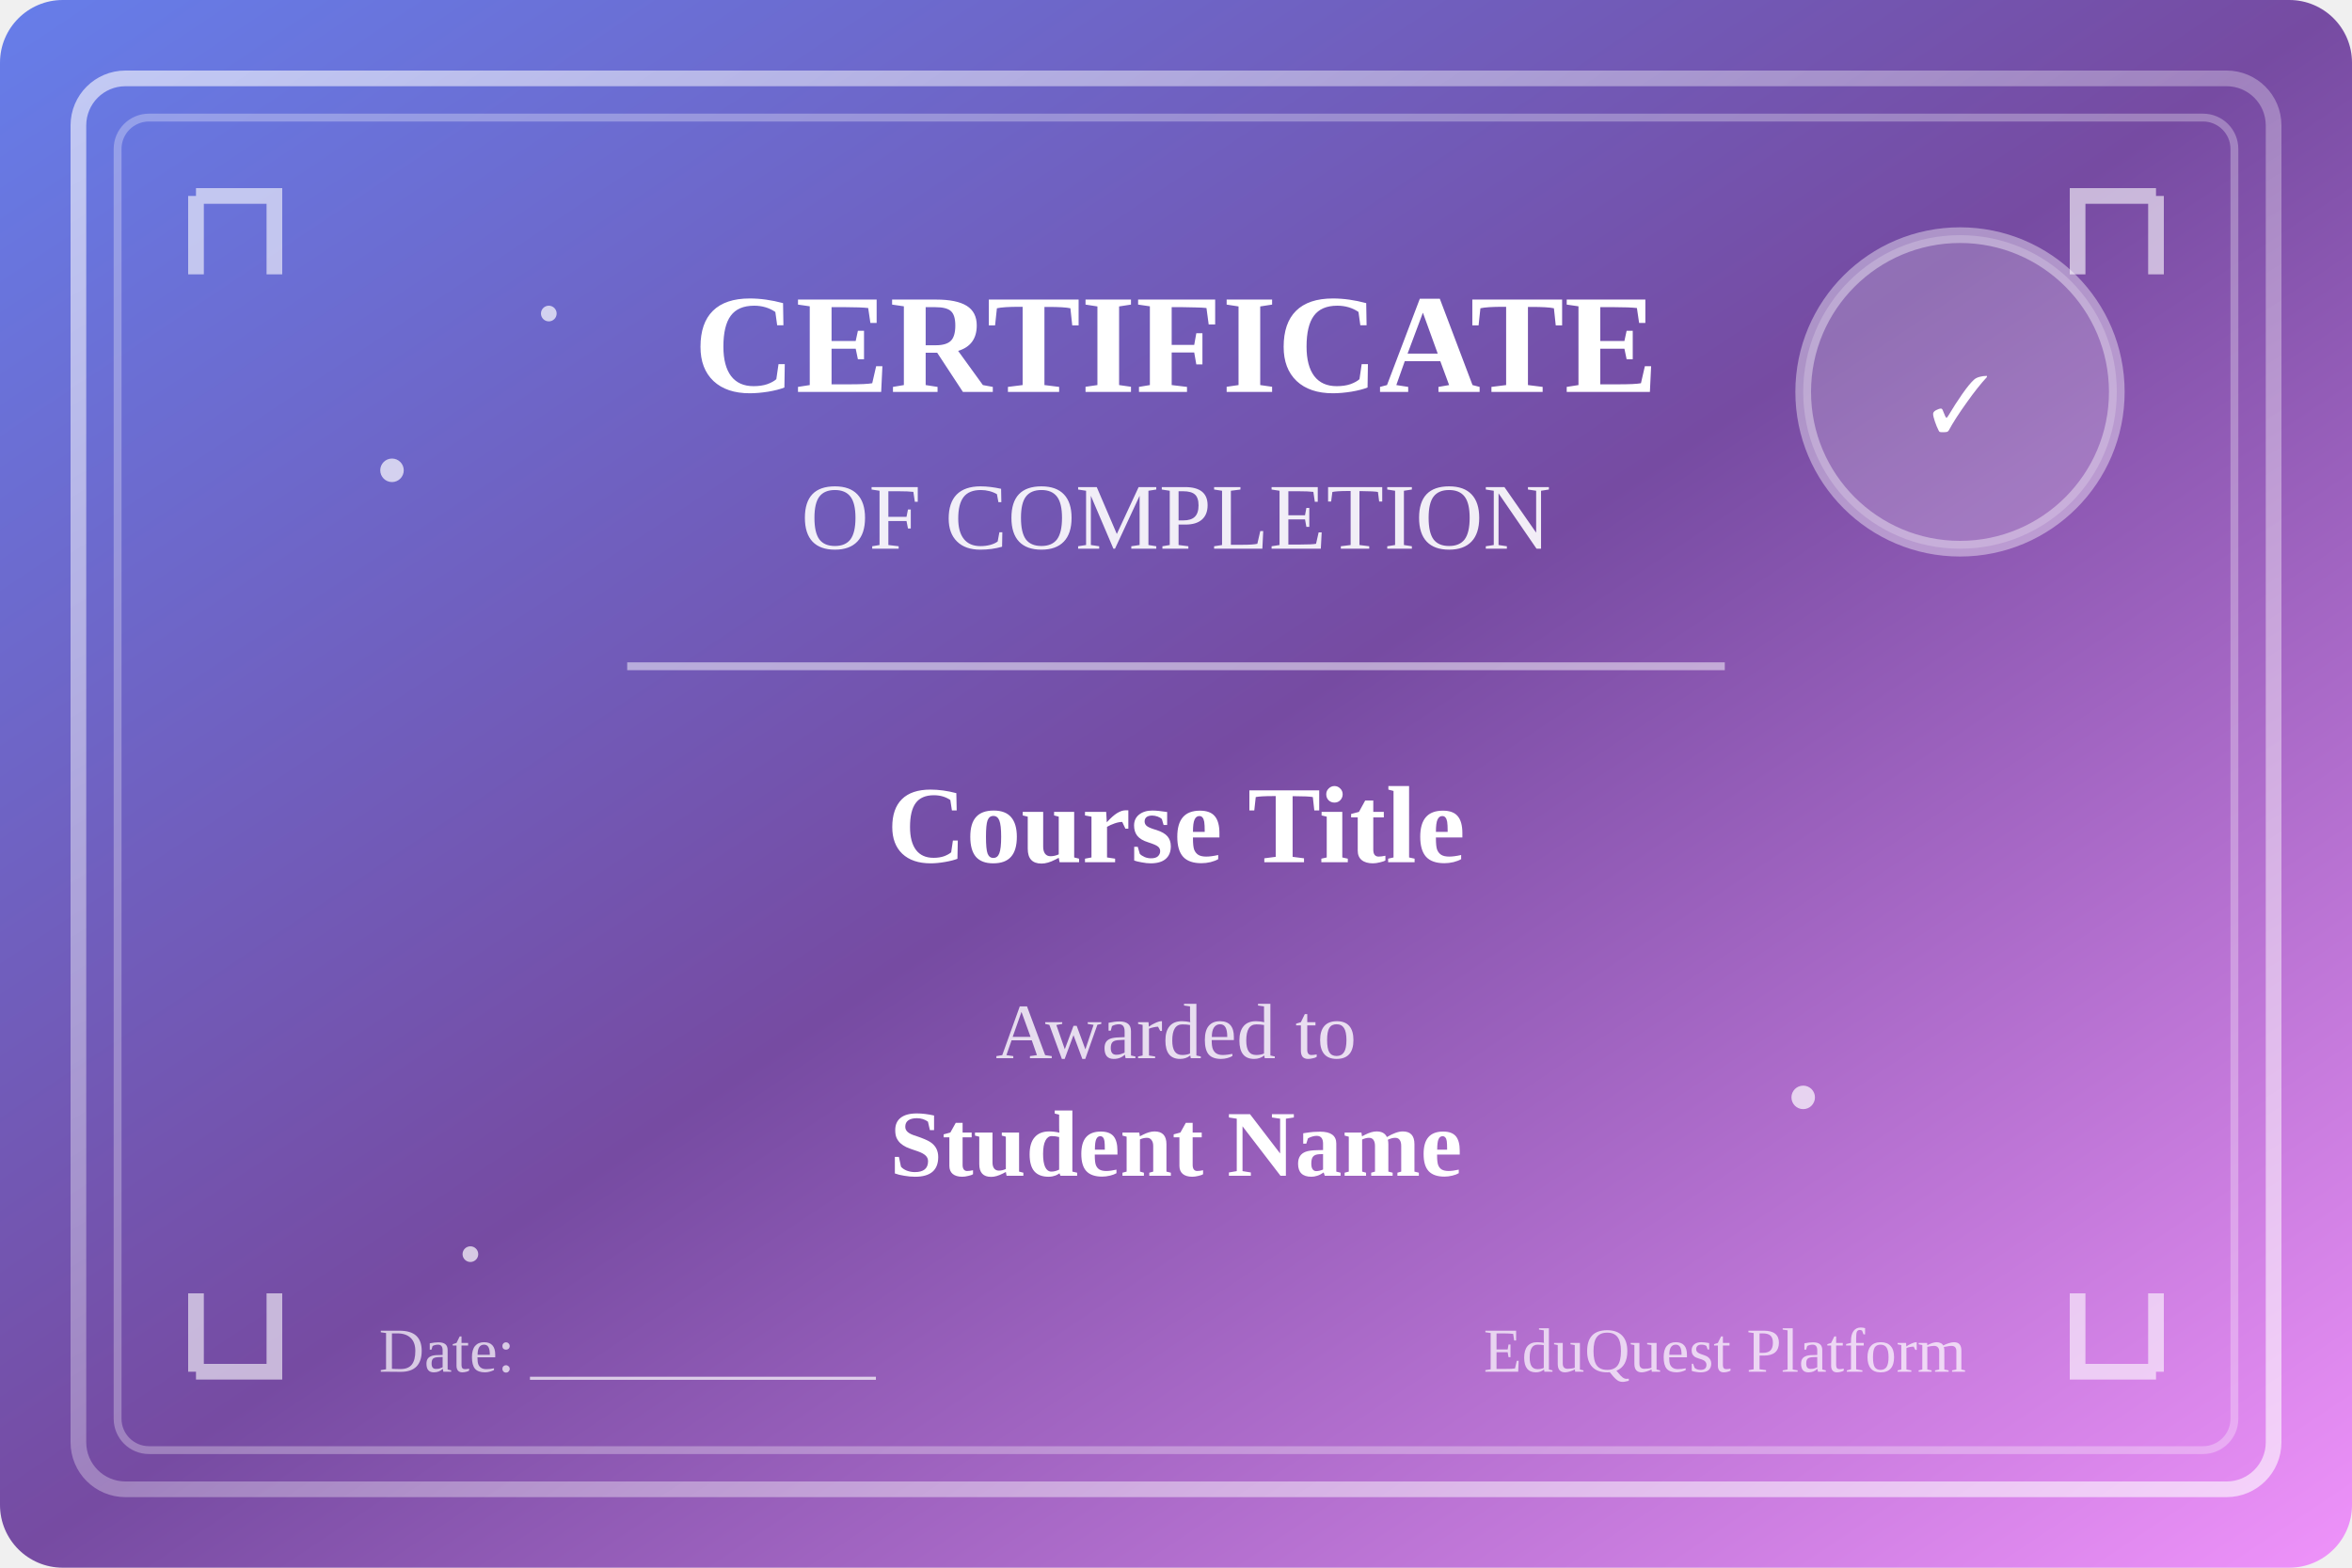
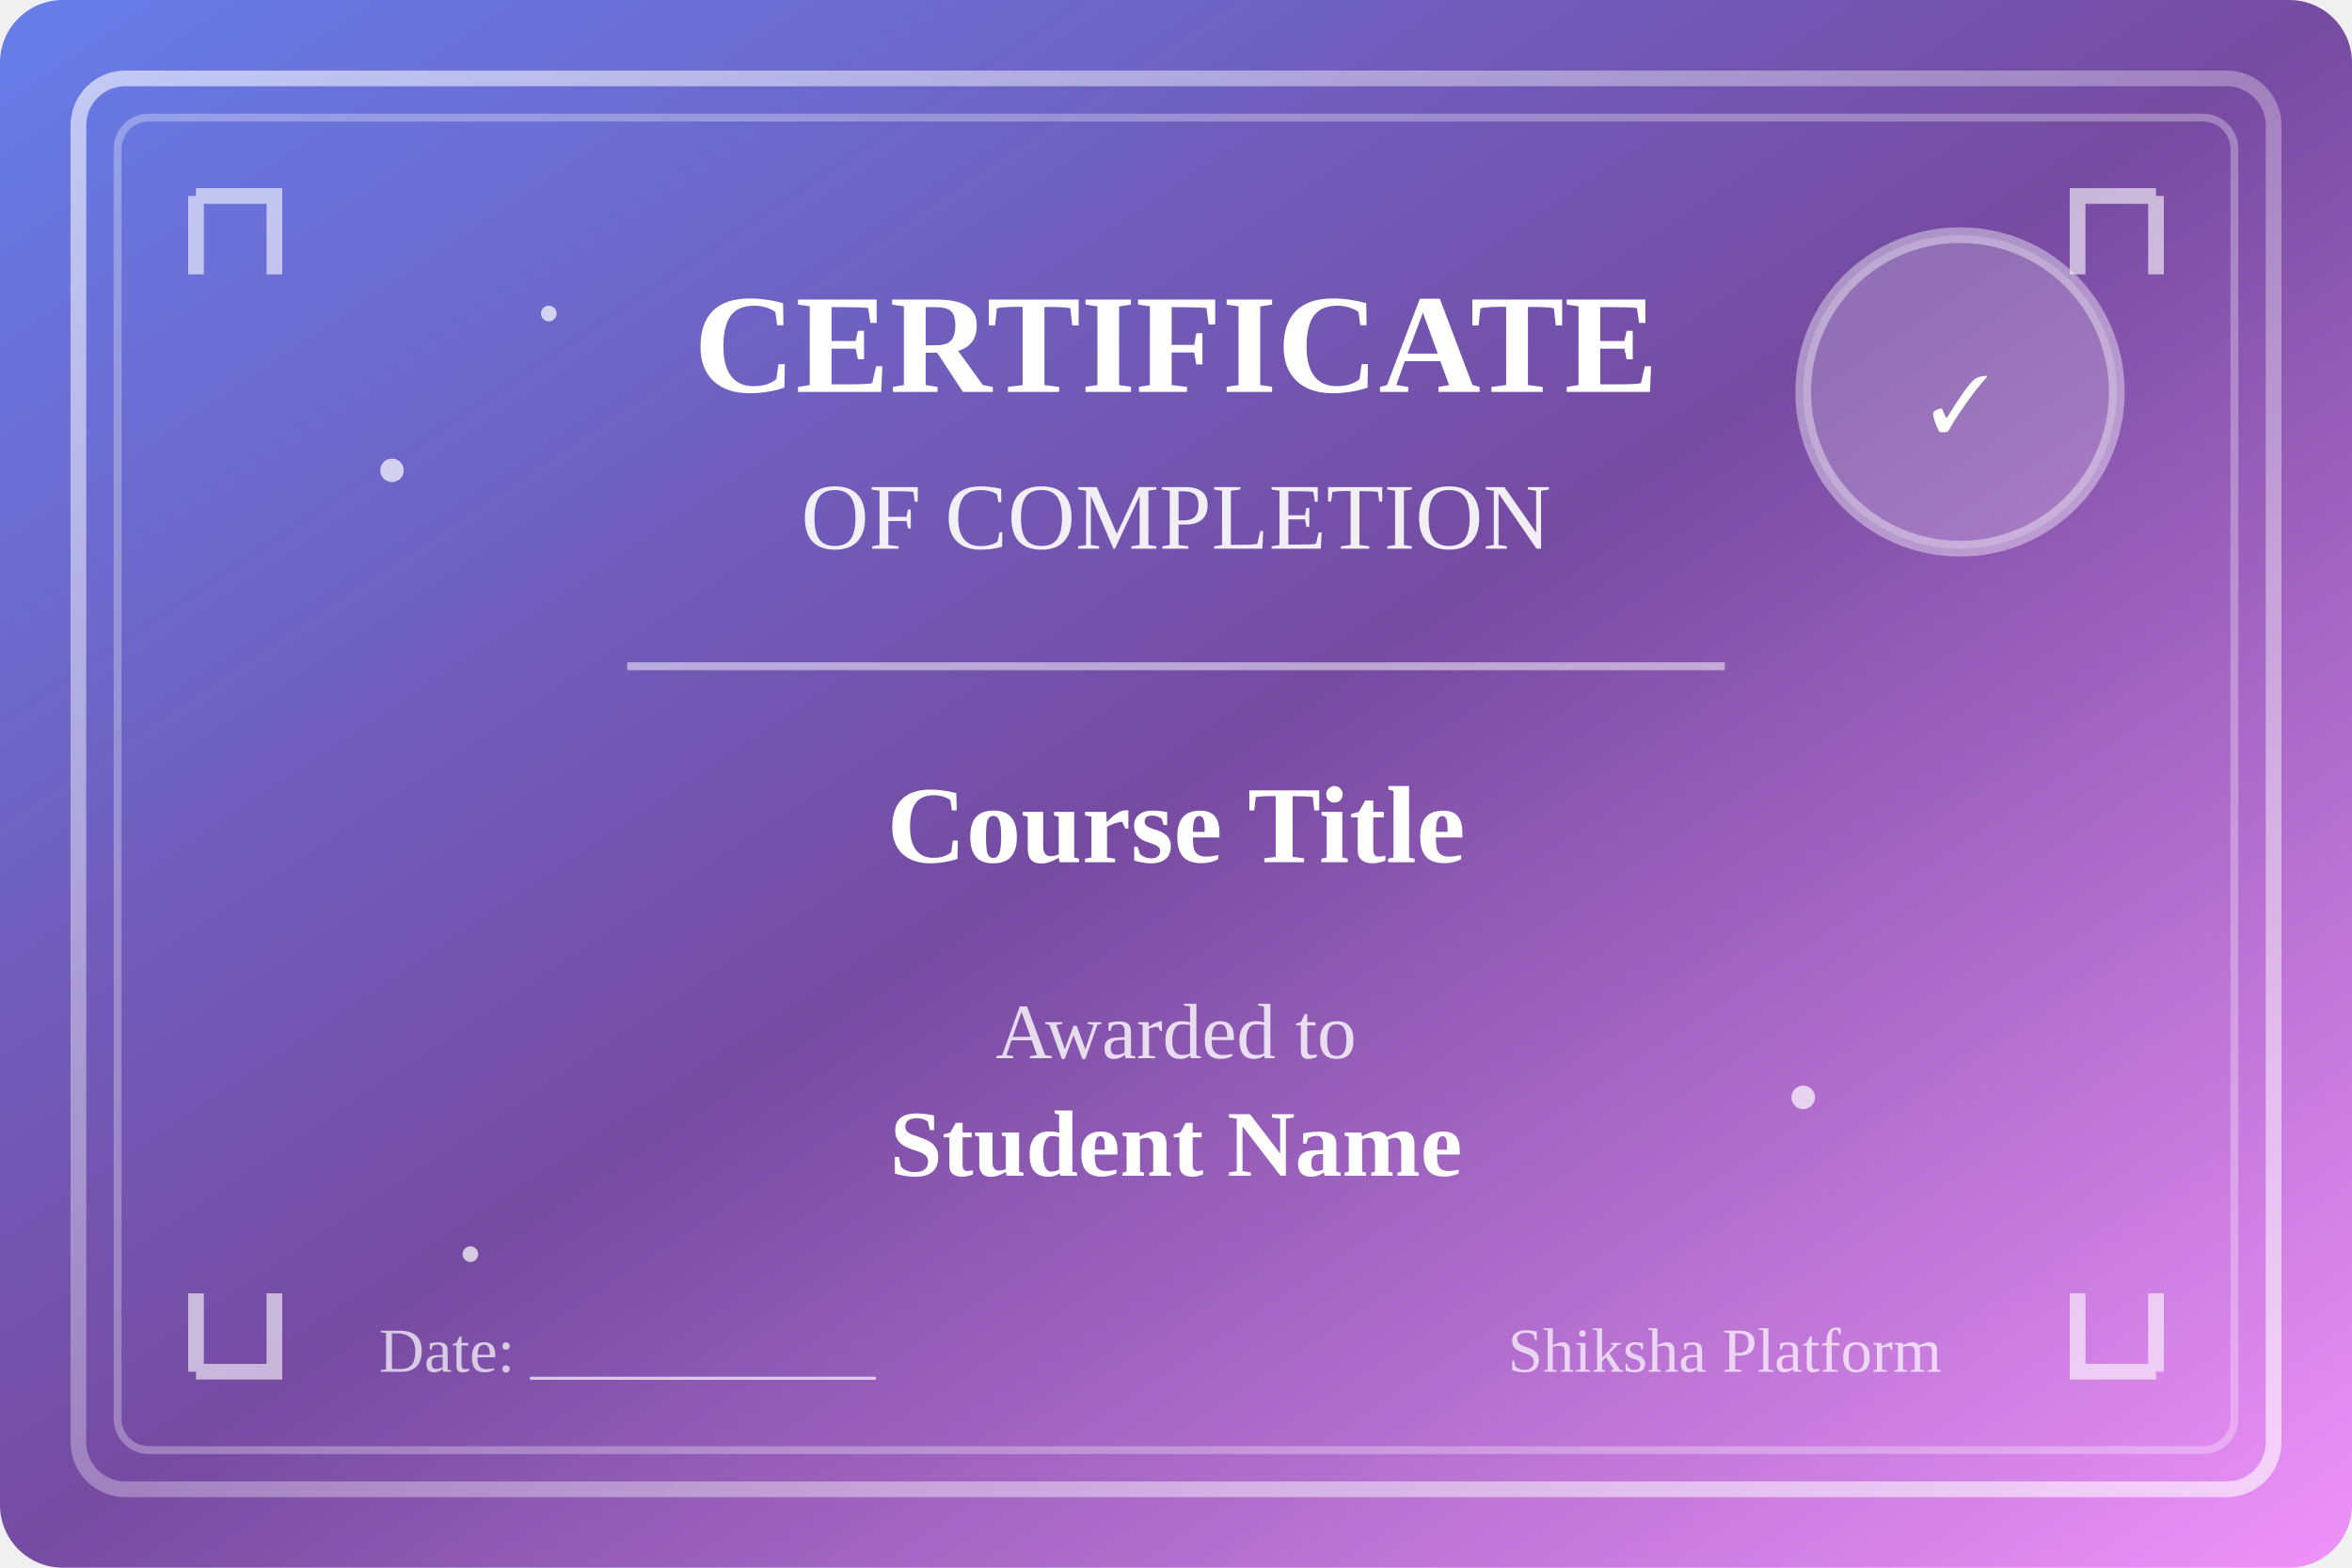
<svg xmlns="http://www.w3.org/2000/svg" width="300" height="200" viewBox="0 0 300 200" fill="none">
  <rect width="300" height="200" fill="url(#certificateGradient)" rx="8" />
  <rect x="10" y="10" width="280" height="180" fill="none" stroke="url(#borderGradient)" stroke-width="2" rx="6" />
  <rect x="15" y="15" width="270" height="170" fill="none" stroke="rgba(255,255,255,0.3)" stroke-width="1" rx="4" />
  <g opacity="0.6">
    <path d="M25,25 L35,25 L35,35 M25,35 L25,25" stroke="#fff" stroke-width="2" fill="none" />
    <path d="M275,25 L265,25 L265,35 M275,35 L275,25" stroke="#fff" stroke-width="2" fill="none" />
    <path d="M25,175 L35,175 L35,165 M25,165 L25,175" stroke="#fff" stroke-width="2" fill="none" />
    <path d="M275,175 L265,175 L265,165 M275,165 L275,175" stroke="#fff" stroke-width="2" fill="none" />
  </g>
  <text x="150" y="50" text-anchor="middle" fill="#fff" font-size="18" font-weight="bold">CERTIFICATE</text>
  <text x="150" y="70" text-anchor="middle" fill="rgba(255,255,255,0.9)" font-size="12">OF COMPLETION</text>
  <line x1="80" y1="85" x2="220" y2="85" stroke="rgba(255,255,255,0.5)" stroke-width="1" />
  <text x="150" y="110" text-anchor="middle" fill="#fff" font-size="14" font-weight="600">Course Title</text>
  <text x="150" y="135" text-anchor="middle" fill="rgba(255,255,255,0.8)" font-size="10">Awarded to</text>
  <text x="150" y="150" text-anchor="middle" fill="#fff" font-size="12" font-weight="bold">Student Name</text>
  <text x="80" y="175" text-anchor="middle" fill="rgba(255,255,255,0.7)" font-size="8">Date: ___________</text>
-   <text x="220" y="175" text-anchor="middle" fill="rgba(255,255,255,0.7)" font-size="8">EduQuest Platform</text>
+   <text x="220" y="175" text-anchor="middle" fill="rgba(255,255,255,0.7)" font-size="8">Shiksha Platform</text>
  <circle cx="250" cy="50" r="20" fill="rgba(255,255,255,0.2)" stroke="rgba(255,255,255,0.4)" stroke-width="2">
    <animate attributeName="opacity" values="0.8;1;0.8" dur="3s" repeatCount="indefinite" />
  </circle>
  <text x="250" y="55" text-anchor="middle" fill="#fff" font-size="10" font-weight="bold">✓</text>
  <g opacity="0.7">
    <circle cx="50" cy="60" r="1.5" fill="#fff">
      <animate attributeName="opacity" values="0.3;1;0.3" dur="2s" repeatCount="indefinite" />
    </circle>
    <circle cx="70" cy="40" r="1" fill="#fff">
      <animate attributeName="opacity" values="1;0.3;1" dur="2.5s" repeatCount="indefinite" />
    </circle>
    <circle cx="230" cy="140" r="1.5" fill="#fff">
      <animate attributeName="opacity" values="0.5;1;0.5" dur="3s" repeatCount="indefinite" />
    </circle>
    <circle cx="60" cy="160" r="1" fill="#fff">
      <animate attributeName="opacity" values="1;0.2;1" dur="1.8s" repeatCount="indefinite" />
    </circle>
  </g>
  <defs>
    <linearGradient id="certificateGradient" x1="0%" y1="0%" x2="100%" y2="100%">
      <stop offset="0%" style="stop-color:#667eea;stop-opacity:1" />
      <stop offset="50%" style="stop-color:#764ba2;stop-opacity:1" />
      <stop offset="100%" style="stop-color:#f093fb;stop-opacity:1" />
    </linearGradient>
    <linearGradient id="borderGradient" x1="0%" y1="0%" x2="100%" y2="100%">
      <stop offset="0%" style="stop-color:#fff;stop-opacity:0.6" />
      <stop offset="50%" style="stop-color:#fff;stop-opacity:0.3" />
      <stop offset="100%" style="stop-color:#fff;stop-opacity:0.6" />
    </linearGradient>
  </defs>
</svg>
